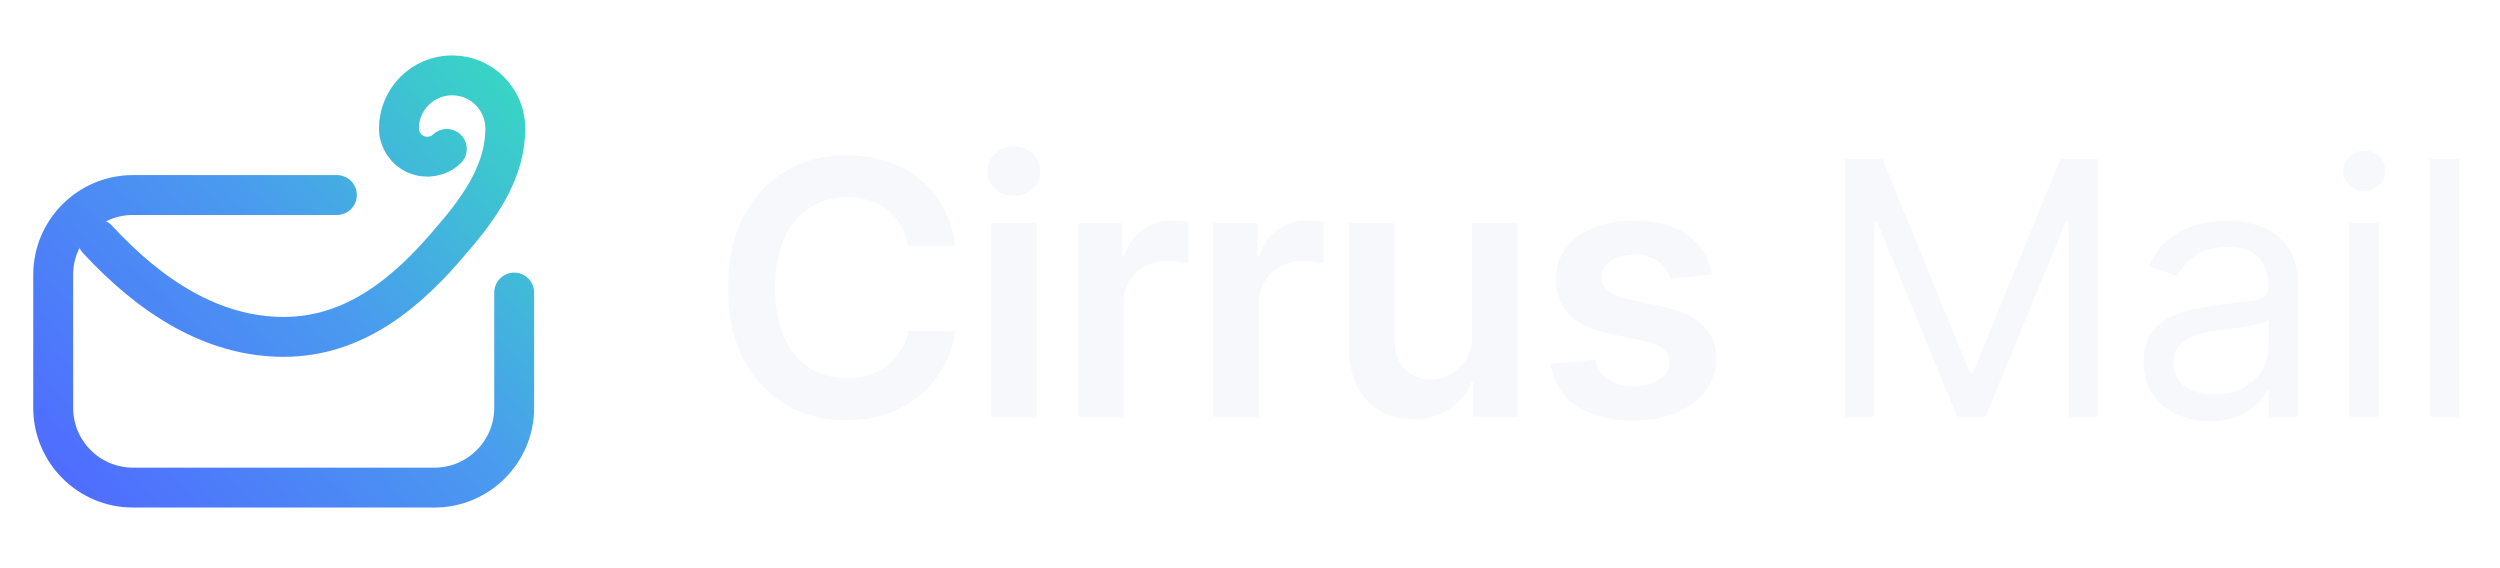
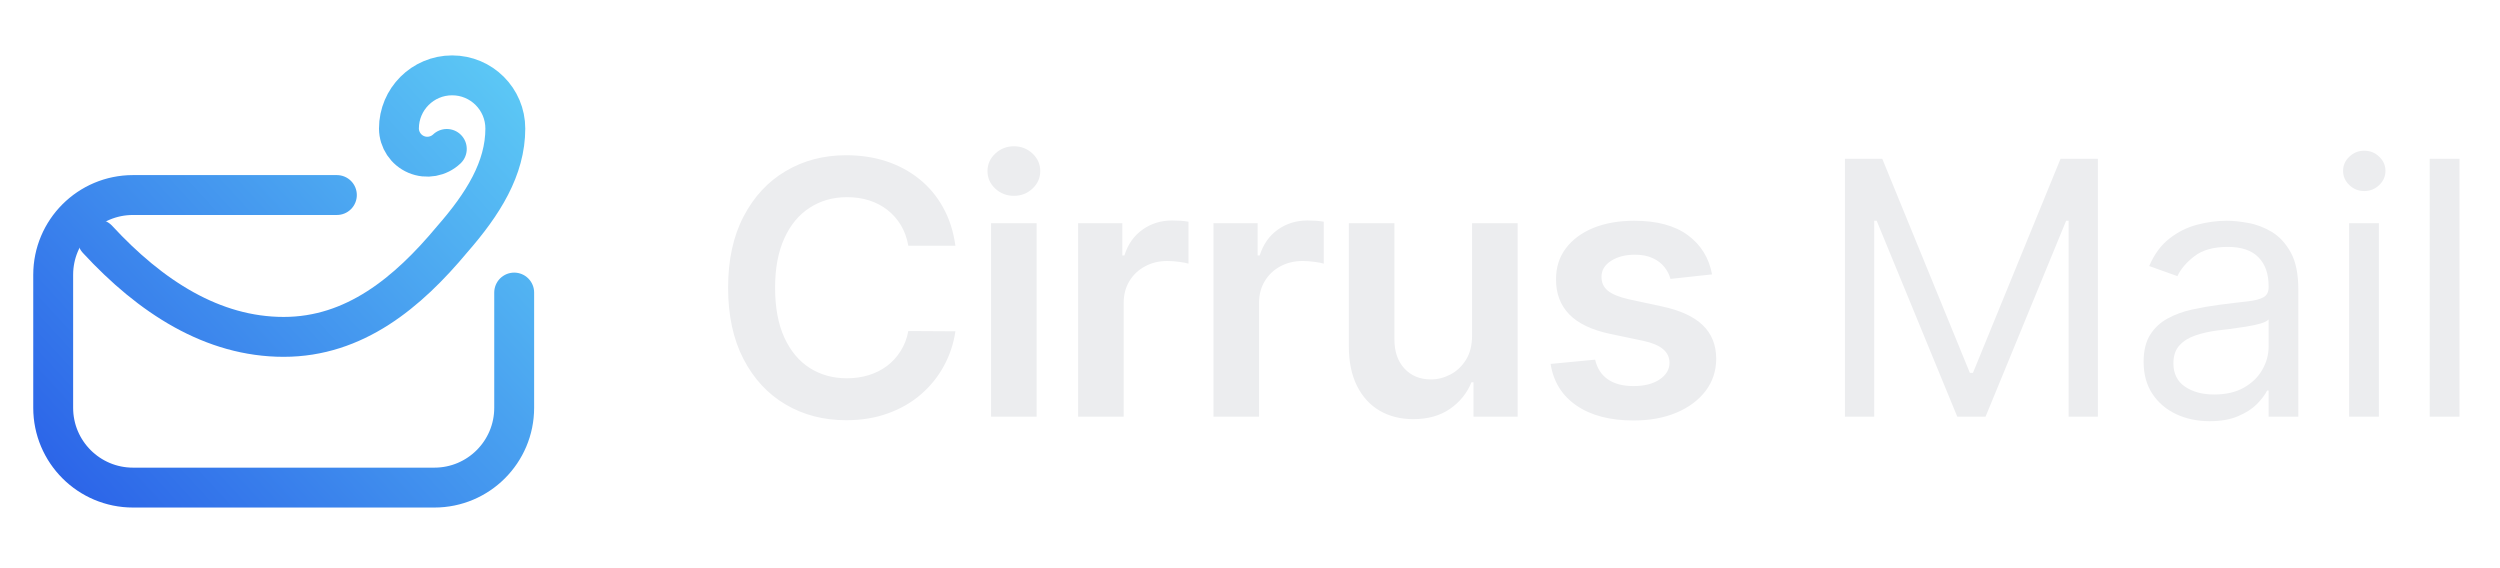
<svg xmlns="http://www.w3.org/2000/svg" width="282" height="64" viewBox="0 0 282 64" role="img" aria-labelledby="t">
  <defs>
    <linearGradient id="cw-g" x1="6" y1="55" x2="57" y2="8" gradientUnits="userSpaceOnUse">
-       <stop offset="0" stop-color="#4F6BFF" />
-       <stop offset=".55" stop-color="#4A9BEF" />
-       <stop offset="1" stop-color="#38D6C4" />
+       <stop offset="0" stop-color="#2B63E8" />
+       <stop offset="1" stop-color="#5CC8F5" />
    </linearGradient>
  </defs>
  <g fill="none" stroke="url(#cw-g)" stroke-width="4.5" stroke-linecap="round" stroke-linejoin="round">
    <path d="M38 22H15a9 9 0 0 0-9 9v15a9 9 0 0 0 9 9h34a9 9 0 0 0 9-9V33" />
    <path d="M11 27c6 6.5 13 11 21 11s14-5 19-11c3.5-4 6-8 6-12.5a6 6 0 0 0-12 0 3.2 3.2 0 0 0 5.4 2.3" />
  </g>
-   <path fill="#F7F8FC" d="M 107.77 27.72 L 102.46 27.72 Q 102.23 26.42 101.62 25.4 Q 101.01 24.39 100.1 23.68 Q 99.19 22.97 98.03 22.6 Q 96.88 22.24 95.54 22.24 Q 93.17 22.24 91.34 23.43 Q 89.5 24.61 88.47 26.89 Q 87.43 29.17 87.43 32.45 Q 87.43 35.79 88.47 38.07 Q 89.52 40.35 91.34 41.51 Q 93.17 42.67 95.53 42.67 Q 96.83 42.67 97.98 42.32 Q 99.12 41.97 100.04 41.29 Q 100.95 40.61 101.58 39.61 Q 102.22 38.62 102.46 37.34 L 107.77 37.37 Q 107.47 39.44 106.48 41.26 Q 105.5 43.08 103.91 44.46 Q 102.32 45.85 100.18 46.62 Q 98.05 47.4 95.45 47.4 Q 91.62 47.4 88.61 45.62 Q 85.6 43.85 83.86 40.49 Q 82.13 37.14 82.13 32.45 Q 82.13 27.75 83.88 24.41 Q 85.63 21.06 88.64 19.29 Q 91.65 17.51 95.45 17.51 Q 97.88 17.51 99.97 18.19 Q 102.06 18.88 103.69 20.19 Q 105.33 21.5 106.38 23.4 Q 107.44 25.3 107.77 27.72 Z M 111.79 47 L 111.79 25.18 L 116.93 25.18 L 116.93 47 L 111.79 47 Z M 114.37 22.09 Q 113.14 22.09 112.26 21.27 Q 111.39 20.45 111.39 19.3 Q 111.39 18.14 112.27 17.32 Q 113.15 16.5 114.37 16.5 Q 115.59 16.5 116.47 17.32 Q 117.34 18.14 117.34 19.3 Q 117.34 20.45 116.47 21.27 Q 115.59 22.09 114.37 22.09 Z M 121.61 47 L 121.61 25.18 L 126.6 25.18 L 126.6 28.82 L 126.83 28.82 Q 127.42 26.93 128.88 25.9 Q 130.33 24.87 132.21 24.87 Q 132.64 24.87 133.17 24.9 Q 133.7 24.94 134.06 25.01 L 134.06 29.74 Q 133.73 29.63 133.03 29.54 Q 132.32 29.44 131.67 29.44 Q 130.26 29.44 129.15 30.05 Q 128.03 30.65 127.39 31.72 Q 126.75 32.78 126.75 34.17 L 126.75 47 L 121.61 47 Z M 136.88 47 L 136.88 25.18 L 141.86 25.18 L 141.86 28.82 L 142.09 28.82 Q 142.69 26.93 144.14 25.9 Q 145.6 24.87 147.48 24.87 Q 147.9 24.87 148.43 24.9 Q 148.97 24.94 149.32 25.01 L 149.32 29.74 Q 149 29.63 148.29 29.54 Q 147.59 29.44 146.94 29.44 Q 145.53 29.44 144.41 30.05 Q 143.3 30.65 142.66 31.72 Q 142.02 32.78 142.02 34.17 L 142.02 47 L 136.88 47 Z M 166.05 37.82 L 166.05 25.18 L 171.19 25.18 L 171.19 47 L 166.21 47 L 166.21 43.12 L 165.98 43.12 Q 165.24 44.95 163.56 46.12 Q 161.88 47.28 159.42 47.28 Q 157.27 47.28 155.63 46.33 Q 153.99 45.37 153.07 43.53 Q 152.15 41.69 152.15 39.07 L 152.15 25.18 L 157.29 25.18 L 157.29 38.28 Q 157.29 40.35 158.42 41.57 Q 159.56 42.8 161.41 42.8 Q 162.54 42.8 163.61 42.24 Q 164.67 41.69 165.36 40.59 Q 166.05 39.49 166.05 37.82 Z M 193.12 30.95 L 188.43 31.46 Q 188.24 30.75 187.75 30.13 Q 187.26 29.5 186.43 29.12 Q 185.61 28.73 184.41 28.73 Q 182.81 28.73 181.72 29.43 Q 180.64 30.13 180.65 31.23 Q 180.64 32.18 181.35 32.78 Q 182.07 33.38 183.73 33.76 L 187.45 34.56 Q 190.55 35.22 192.06 36.67 Q 193.58 38.12 193.59 40.47 Q 193.58 42.53 192.39 44.1 Q 191.2 45.66 189.1 46.55 Q 187 47.43 184.27 47.43 Q 180.27 47.43 177.82 45.74 Q 175.38 44.06 174.91 41.05 L 179.93 40.57 Q 180.27 42.04 181.38 42.8 Q 182.48 43.55 184.26 43.55 Q 186.09 43.55 187.21 42.8 Q 188.32 42.04 188.32 40.93 Q 188.32 40 187.6 39.39 Q 186.89 38.78 185.38 38.45 L 181.66 37.67 Q 178.52 37.01 177.01 35.46 Q 175.51 33.9 175.52 31.52 Q 175.51 29.5 176.62 28.02 Q 177.74 26.53 179.73 25.71 Q 181.73 24.9 184.34 24.9 Q 188.18 24.9 190.39 26.53 Q 192.6 28.16 193.12 30.95 Z" />
-   <path fill="#F7F8FC" d="M 208.11 17.91 L 212.32 17.91 L 222.2 42.06 L 222.55 42.06 L 232.43 17.91 L 236.64 17.91 L 236.64 47 L 233.34 47 L 233.34 24.9 L 233.06 24.9 L 223.97 47 L 220.78 47 L 211.69 24.9 L 211.41 24.9 L 211.41 47 L 208.11 47 L 208.11 17.91 Z M 249.25 47.51 Q 247.17 47.51 245.48 46.72 Q 243.79 45.93 242.8 44.44 Q 241.8 42.94 241.8 40.81 Q 241.8 38.93 242.54 37.76 Q 243.28 36.59 244.52 35.92 Q 245.75 35.25 247.25 34.92 Q 248.75 34.59 250.27 34.39 Q 252.26 34.13 253.5 34 Q 254.74 33.86 255.32 33.53 Q 255.9 33.21 255.9 32.4 L 255.9 32.28 Q 255.9 30.18 254.75 29.02 Q 253.61 27.85 251.29 27.85 Q 248.89 27.85 247.53 28.9 Q 246.17 29.95 245.61 31.15 L 242.43 30.01 Q 243.28 28.02 244.71 26.91 Q 246.14 25.79 247.83 25.35 Q 249.53 24.9 251.18 24.9 Q 252.23 24.9 253.6 25.15 Q 254.97 25.39 256.26 26.16 Q 257.54 26.93 258.4 28.48 Q 259.25 30.03 259.25 32.63 L 259.25 47 L 255.9 47 L 255.9 44.05 L 255.73 44.05 Q 255.38 44.76 254.59 45.57 Q 253.79 46.38 252.47 46.94 Q 251.15 47.51 249.25 47.51 Z M 249.76 44.5 Q 251.75 44.5 253.12 43.72 Q 254.49 42.94 255.19 41.7 Q 255.9 40.47 255.9 39.1 L 255.9 36.03 Q 255.68 36.29 254.97 36.5 Q 254.25 36.7 253.32 36.85 Q 252.39 37 251.51 37.11 Q 250.64 37.21 250.1 37.28 Q 248.79 37.45 247.66 37.83 Q 246.53 38.21 245.85 38.95 Q 245.16 39.7 245.16 40.98 Q 245.16 42.72 246.46 43.61 Q 247.76 44.5 249.76 44.5 Z M 264.98 47 L 264.98 25.18 L 268.34 25.18 L 268.34 47 L 264.98 47 Z M 266.69 21.55 Q 265.71 21.55 265.01 20.88 Q 264.3 20.21 264.3 19.27 Q 264.3 18.34 265.01 17.67 Q 265.71 17 266.69 17 Q 267.67 17 268.37 17.67 Q 269.08 18.34 269.08 19.27 Q 269.08 20.21 268.37 20.88 Q 267.67 21.55 266.69 21.55 Z M 277.43 17.91 L 277.43 47 L 274.07 47 L 274.07 17.91 L 277.43 17.91 Z" />
+   <path fill="#ECEDEF" d="M 107.77 27.72 L 102.46 27.72 Q 102.23 26.42 101.62 25.4 Q 101.01 24.39 100.1 23.68 Q 99.19 22.97 98.03 22.6 Q 96.88 22.24 95.54 22.24 Q 93.17 22.24 91.34 23.43 Q 89.5 24.61 88.47 26.89 Q 87.43 29.17 87.43 32.45 Q 87.43 35.79 88.47 38.07 Q 89.52 40.35 91.34 41.51 Q 93.17 42.67 95.53 42.67 Q 96.83 42.67 97.98 42.32 Q 99.12 41.97 100.04 41.29 Q 100.95 40.61 101.58 39.61 Q 102.22 38.62 102.46 37.34 L 107.77 37.37 Q 107.47 39.44 106.48 41.26 Q 105.5 43.08 103.91 44.46 Q 102.32 45.85 100.18 46.62 Q 98.05 47.4 95.45 47.4 Q 91.62 47.4 88.61 45.62 Q 85.6 43.85 83.86 40.49 Q 82.13 37.14 82.13 32.45 Q 82.13 27.75 83.88 24.41 Q 85.63 21.06 88.64 19.29 Q 91.65 17.51 95.45 17.51 Q 97.88 17.51 99.97 18.19 Q 102.06 18.88 103.69 20.19 Q 105.33 21.5 106.38 23.4 Q 107.44 25.3 107.77 27.72 Z M 111.79 47 L 111.79 25.18 L 116.93 25.18 L 116.93 47 L 111.79 47 Z M 114.37 22.09 Q 113.14 22.09 112.26 21.27 Q 111.39 20.45 111.39 19.3 Q 111.39 18.14 112.27 17.32 Q 113.15 16.5 114.37 16.5 Q 115.59 16.5 116.47 17.32 Q 117.34 18.14 117.34 19.3 Q 117.34 20.45 116.47 21.27 Q 115.59 22.09 114.37 22.09 Z M 121.61 47 L 121.61 25.18 L 126.6 25.18 L 126.6 28.82 L 126.83 28.82 Q 127.42 26.93 128.88 25.9 Q 130.33 24.87 132.21 24.87 Q 132.64 24.87 133.17 24.9 Q 133.7 24.94 134.06 25.01 L 134.06 29.74 Q 133.73 29.63 133.03 29.54 Q 132.32 29.44 131.67 29.44 Q 130.26 29.44 129.15 30.05 Q 128.03 30.65 127.39 31.72 Q 126.75 32.78 126.75 34.17 L 126.75 47 L 121.61 47 Z M 136.88 47 L 136.88 25.18 L 141.86 25.18 L 141.86 28.82 L 142.09 28.82 Q 142.69 26.93 144.14 25.9 Q 145.6 24.87 147.48 24.87 Q 147.9 24.87 148.43 24.9 Q 148.97 24.94 149.32 25.01 L 149.32 29.74 Q 149 29.63 148.29 29.54 Q 147.59 29.44 146.94 29.44 Q 145.53 29.44 144.41 30.05 Q 143.3 30.65 142.66 31.72 Q 142.02 32.78 142.02 34.17 L 142.02 47 L 136.88 47 Z M 166.05 37.82 L 166.05 25.18 L 171.19 25.18 L 171.19 47 L 166.21 47 L 166.21 43.12 L 165.98 43.12 Q 165.24 44.95 163.56 46.12 Q 161.88 47.28 159.42 47.28 Q 157.27 47.28 155.63 46.33 Q 153.99 45.37 153.07 43.53 Q 152.15 41.69 152.15 39.07 L 152.15 25.18 L 157.29 25.18 L 157.29 38.28 Q 157.29 40.35 158.42 41.57 Q 159.56 42.8 161.41 42.8 Q 162.54 42.8 163.61 42.24 Q 164.67 41.69 165.36 40.59 Q 166.05 39.49 166.05 37.82 Z M 193.12 30.95 L 188.43 31.46 Q 188.24 30.75 187.75 30.13 Q 187.26 29.5 186.43 29.12 Q 185.61 28.73 184.41 28.73 Q 182.81 28.73 181.72 29.43 Q 180.64 30.13 180.65 31.23 Q 180.64 32.18 181.35 32.78 Q 182.07 33.38 183.73 33.76 L 187.45 34.56 Q 190.55 35.22 192.06 36.67 Q 193.58 38.12 193.59 40.47 Q 193.58 42.53 192.39 44.1 Q 191.2 45.66 189.1 46.55 Q 187 47.43 184.27 47.43 Q 180.27 47.43 177.82 45.74 Q 175.38 44.06 174.91 41.05 L 179.93 40.57 Q 180.27 42.04 181.38 42.8 Q 182.48 43.55 184.26 43.55 Q 186.09 43.55 187.21 42.8 Q 188.32 42.04 188.32 40.93 Q 188.32 40 187.6 39.39 Q 186.89 38.78 185.38 38.45 L 181.66 37.67 Q 178.52 37.01 177.01 35.46 Q 175.51 33.9 175.52 31.52 Q 175.51 29.5 176.62 28.02 Q 177.74 26.53 179.73 25.71 Q 181.73 24.9 184.34 24.9 Q 188.18 24.9 190.39 26.53 Q 192.6 28.16 193.12 30.95 Z" />
+   <path fill="#ECEDEF" d="M 208.11 17.91 L 212.32 17.91 L 222.2 42.06 L 222.55 42.06 L 232.43 17.91 L 236.64 17.91 L 236.64 47 L 233.34 47 L 233.34 24.9 L 233.06 24.9 L 223.97 47 L 220.78 47 L 211.69 24.9 L 211.41 24.9 L 211.41 47 L 208.11 47 L 208.11 17.91 Z M 249.25 47.51 Q 247.17 47.51 245.48 46.72 Q 243.79 45.93 242.8 44.44 Q 241.8 42.94 241.8 40.81 Q 241.8 38.93 242.54 37.76 Q 243.28 36.59 244.52 35.92 Q 245.75 35.25 247.25 34.92 Q 248.75 34.59 250.27 34.39 Q 252.26 34.13 253.5 34 Q 254.74 33.86 255.32 33.53 Q 255.9 33.21 255.9 32.4 L 255.9 32.28 Q 255.9 30.18 254.75 29.02 Q 253.61 27.85 251.29 27.85 Q 248.89 27.85 247.53 28.9 Q 246.17 29.95 245.61 31.15 L 242.43 30.01 Q 243.28 28.02 244.71 26.91 Q 246.14 25.79 247.83 25.35 Q 249.53 24.9 251.18 24.9 Q 252.23 24.9 253.6 25.15 Q 254.97 25.39 256.26 26.16 Q 257.54 26.93 258.4 28.48 Q 259.25 30.03 259.25 32.63 L 259.25 47 L 255.9 47 L 255.9 44.05 L 255.73 44.05 Q 255.38 44.76 254.59 45.57 Q 253.79 46.38 252.47 46.94 Q 251.15 47.51 249.25 47.51 Z M 249.76 44.5 Q 251.75 44.5 253.12 43.72 Q 254.49 42.94 255.19 41.7 Q 255.9 40.47 255.9 39.1 L 255.9 36.03 Q 255.68 36.29 254.97 36.5 Q 254.25 36.7 253.32 36.85 Q 252.39 37 251.51 37.11 Q 250.64 37.21 250.1 37.28 Q 248.79 37.45 247.66 37.83 Q 246.53 38.21 245.85 38.95 Q 245.16 39.7 245.16 40.98 Q 245.16 42.72 246.46 43.61 Q 247.76 44.5 249.76 44.5 Z M 264.98 47 L 264.98 25.18 L 268.34 25.18 L 268.34 47 L 264.98 47 Z M 266.69 21.55 Q 265.71 21.55 265.01 20.88 Q 264.3 20.21 264.3 19.27 Q 264.3 18.34 265.01 17.67 Q 265.71 17 266.69 17 Q 267.67 17 268.37 17.67 Q 269.08 18.34 269.08 19.27 Q 269.08 20.21 268.37 20.88 Q 267.67 21.55 266.69 21.55 Z M 277.43 17.91 L 277.43 47 L 274.07 47 L 274.07 17.91 L 277.43 17.91 Z" />
</svg>
